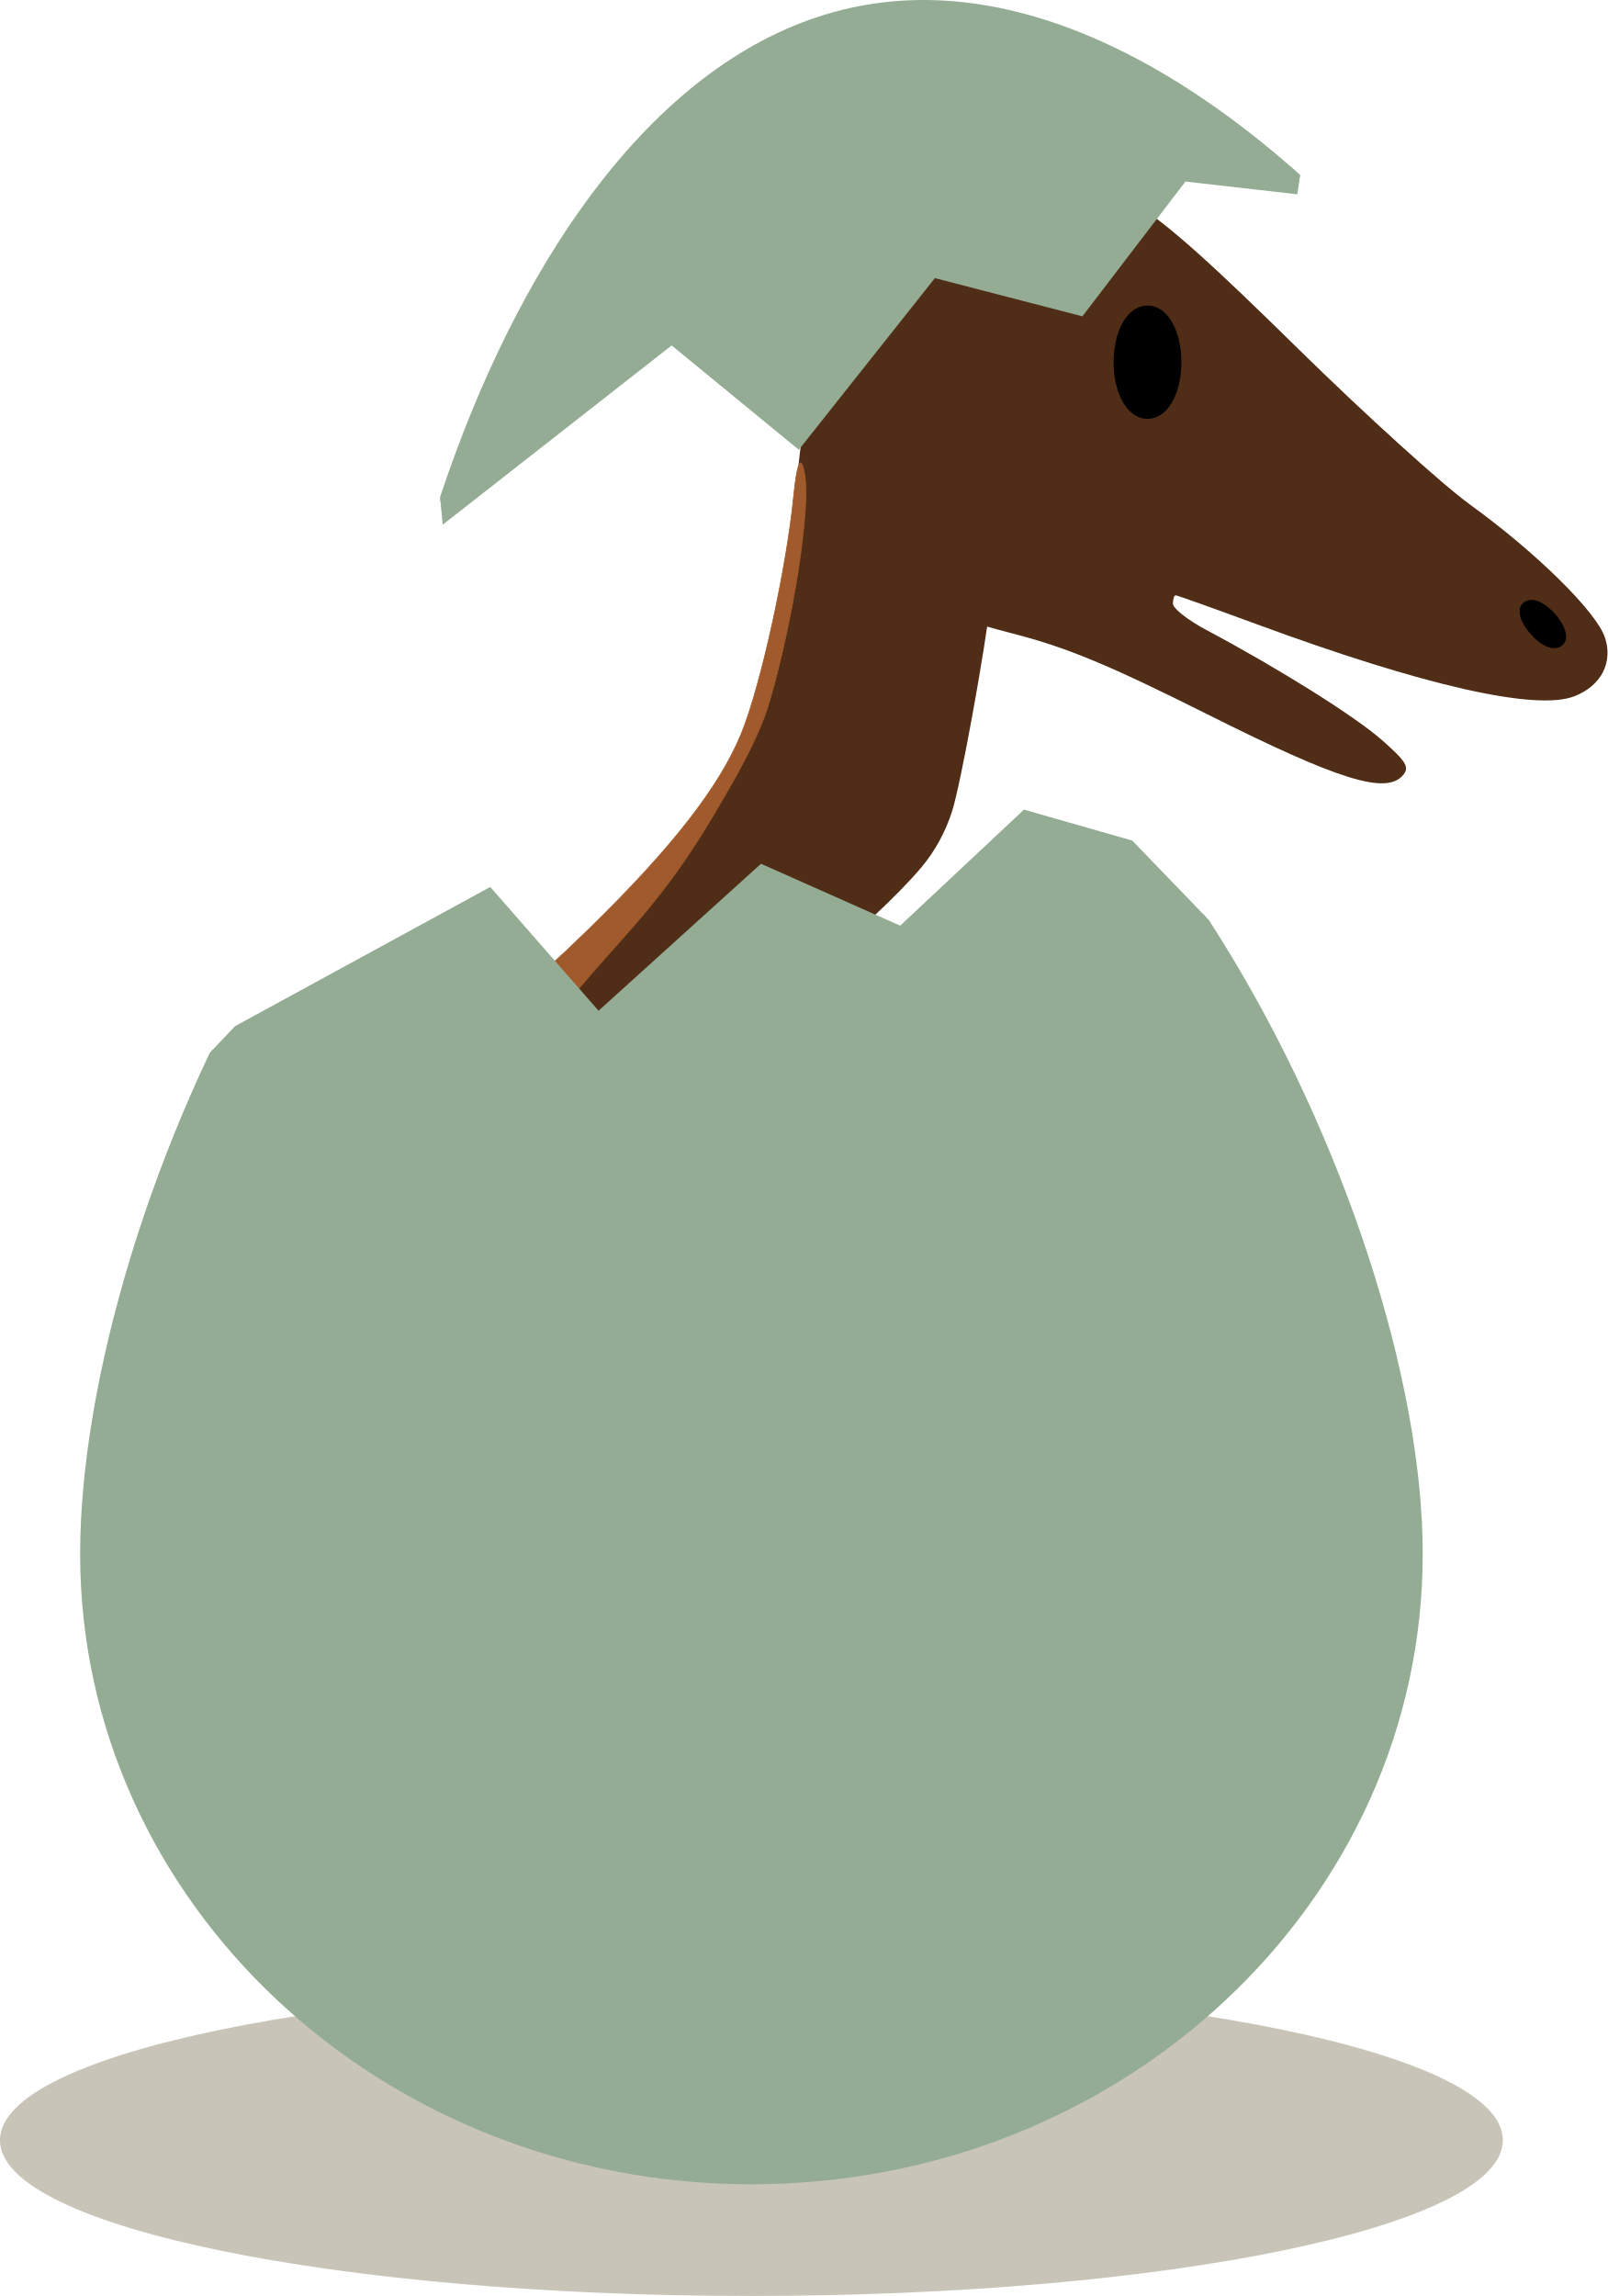
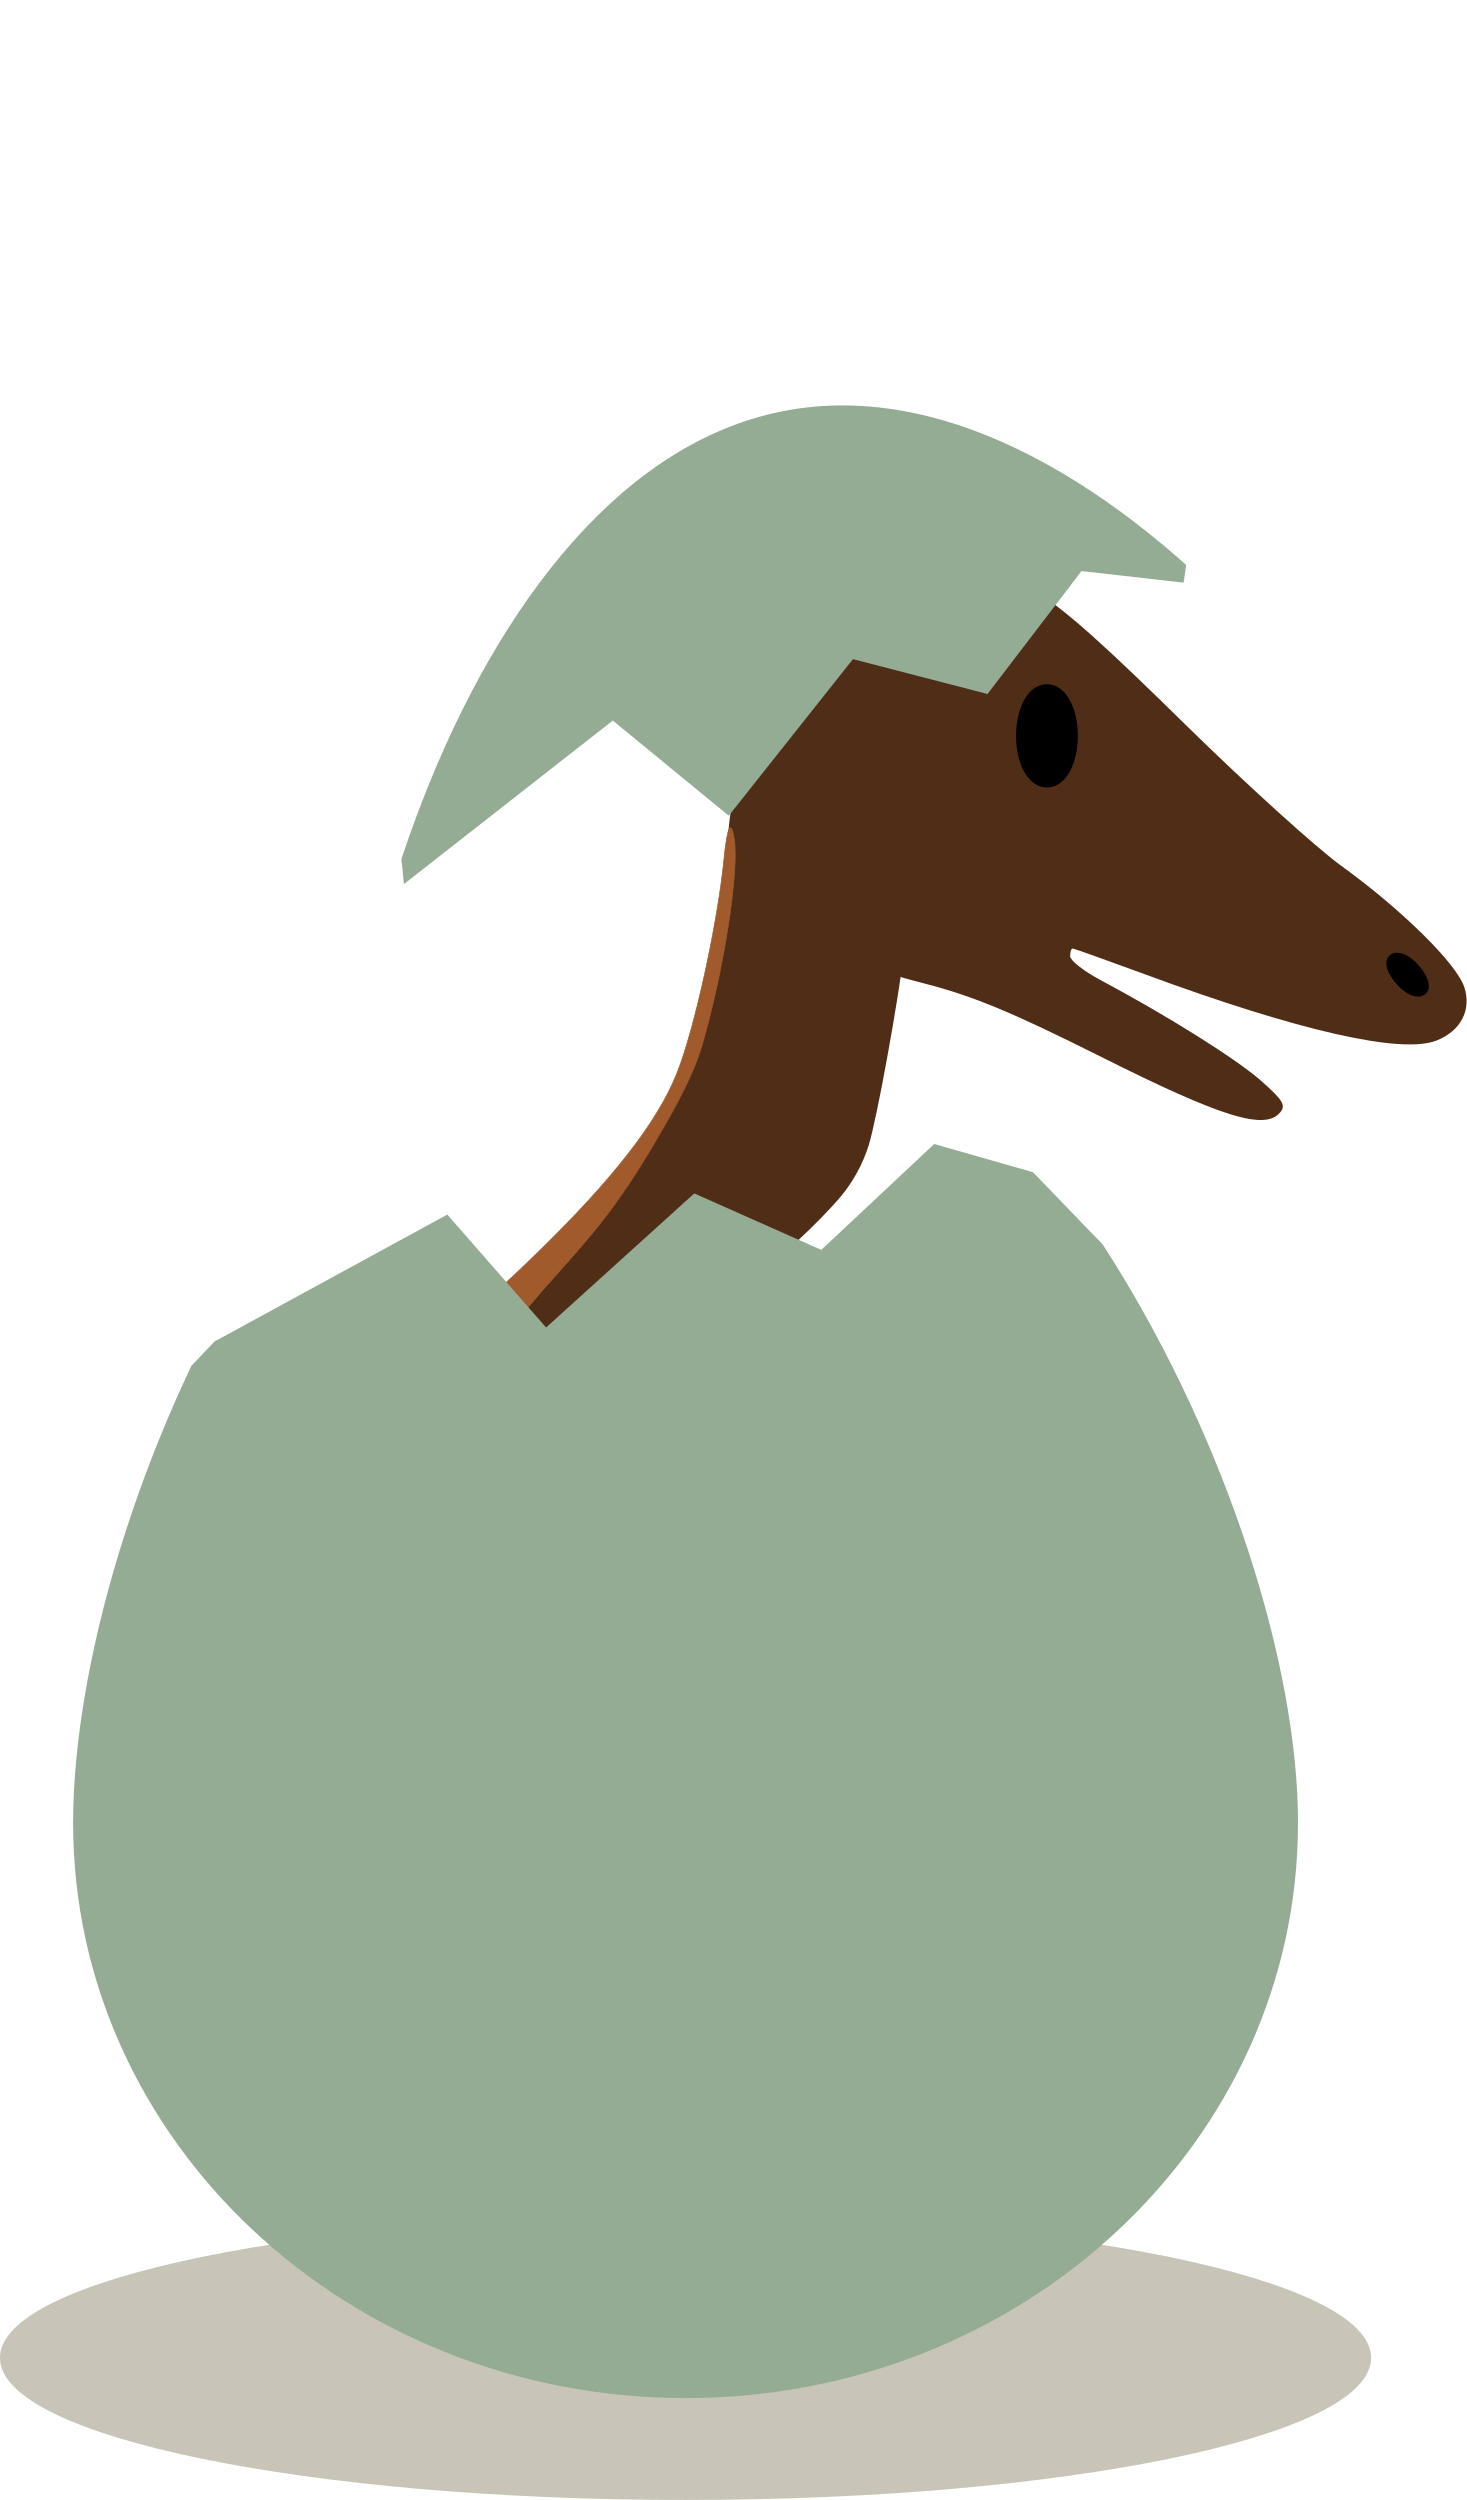
- <svg xmlns="http://www.w3.org/2000/svg" width="36.176mm" height="51.664mm" viewBox="0 0 36.176 51.664" version="1.1" id="svg8">
+ <svg xmlns="http://www.w3.org/2000/svg" width="36.176mm" height="61.664mm" viewBox="0 0 36.176 61.664" version="1.1" id="svg8">
  <defs id="defs2">
    <clipPath clipPathUnits="userSpaceOnUse" id="clipPath1105">
      <path style="fill:none;stroke:#000000;stroke-width:0.265px;stroke-linecap:butt;stroke-linejoin:miter;stroke-opacity:1" d="m 157.225,116.763 5.744,-3.133 2.437,2.785 3.655,-3.307 3.133,1.393 2.785,-2.611 2.437,0.696 3.133,-9.748 -22.455,1.218 z" id="path1107" />
    </clipPath>
    <clipPath clipPathUnits="userSpaceOnUse" id="clipPath1109">
      <path style="fill:none;stroke:#000000;stroke-width:0.265px;stroke-linecap:butt;stroke-linejoin:miter;stroke-opacity:1" d="m 110.881,93.166 5.744,-3.133 2.437,2.785 3.655,-3.307 3.133,1.393 2.785,-2.611 2.437,0.696 6.154,6.381 1.593,5.559 -0.088,6.859 -5.573,12.019 -20.867,0.275 -6.089,-11.685 -1.588,-8.616 z" id="path1111" />
    </clipPath>
    <clipPath clipPathUnits="userSpaceOnUse" id="clipPath1115">
      <rect style="opacity:1;fill:#93ac93;fill-opacity:1;stroke:#93ac93;stroke-width:0.05;stroke-miterlimit:9.793;stroke-dasharray:none;stroke-opacity:1" id="rect1117" width="30.114" height="40.21" x="-85.658" y="83.593" rx="0.8" ry="0.8" transform="scale(-1,1)" />
    </clipPath>
  </defs>
-   <g id="layer1" transform="translate(-103.8518,-69.37864)">
+   <g id="layer1" transform="translate(-103.8518,-59.37864)">
    <ellipse style="opacity:1;fill:#c8c4b7;fill-opacity:1;stroke:#c8c4b7;stroke-width:0.05;stroke-miterlimit:9.793;stroke-dasharray:none;stroke-opacity:1" id="path1119" cx="120.761" cy="117.536" rx="16.885" ry="3.481" />
    <g id="g1085" transform="matrix(-1,0,0,1,195.6688,-16.18832)" clip-path="url(#clipPath1115)">
      <g transform="translate(-10.27371,7.74047)" id="g1489">
        <ellipse style="opacity:1;fill:#37c837;fill-opacity:1;stroke:none;stroke-width:0.5;stroke-miterlimit:9.793;stroke-dasharray:none" id="path3056-3" cx="-55.946" cy="103.777" rx="0.627" ry="2.053" transform="rotate(-73.77347)" />
        <ellipse style="opacity:1;fill:#37c837;fill-opacity:1;stroke:none;stroke-width:0.5;stroke-miterlimit:9.793;stroke-dasharray:none" id="path3056-7-6" cx="-84.577" cy="78.697" rx="0.627" ry="2.053" transform="rotate(-92.93598)" />
        <path style="fill:none;stroke:#000000;stroke-width:0.265px;stroke-linecap:butt;stroke-linejoin:miter;stroke-opacity:1" d="m 77.338,82.146 c 0,0 1.543,-1.008 2.167,-1.254 0.624,-0.246 1.483,-0.342 1.483,-0.342" id="path3073-7" />
        <path style="fill:none;stroke:#000000;stroke-width:0.265px;stroke-linecap:butt;stroke-linejoin:miter;stroke-opacity:1" d="m 78.942,82.219 c 0,0 1.03,-0.373 1.654,-0.434 0.624,-0.061 1.575,0.305 1.575,0.305" id="path3073-5-5" />
      </g>
      <path id="path1539" d="m 60.241,103.006 c -0.147,-0.177 -0.069,-0.305 0.475,-0.784 0.614,-0.54 2.313,-1.606 3.967,-2.487 0.406,-0.217 0.739,-0.479 0.739,-0.583 0,-0.104 -0.028,-0.189 -0.061,-0.189 -0.034,0 -0.841,0.288 -1.794,0.639 -3.778,1.394 -6.311,1.97 -7.179,1.632 -0.602,-0.235 -0.874,-0.756 -0.688,-1.321 0.191,-0.579 1.545,-1.913 3.038,-2.993 0.619,-0.448 2.361,-2.027 3.87,-3.509 3.707,-3.64 4.248,-3.967 6.353,-3.847 1.351,0.078 2.431,0.575 3.442,1.584 1.034,1.032 1.362,1.978 1.298,3.733 -0.058,1.573 -0.254,2.06 -1.285,3.188 -0.874,0.956 -1.442,1.249 -3.402,1.757 -1.217,0.315 -2.154,0.705 -4.365,1.813 -2.969,1.489 -4.032,1.818 -4.407,1.367 z" style="opacity:1;fill:#502d16;fill-opacity:1;stroke:none;stroke-width:0.106;stroke-miterlimit:9.793;stroke-dasharray:none;stroke-opacity:1" />
      <ellipse ry="1.026" rx="0.513" cy="93.717" cx="65.994" id="path3054" style="opacity:1;fill:#000000;fill-opacity:1;stroke:#000000;stroke-width:0.5;stroke-miterlimit:9.793;stroke-dasharray:none" />
      <ellipse transform="matrix(0.8132172,0.5819603,-0.6492696,0.7605583,0,0)" ry="0.462" rx="0.172" cy="47.95" cx="108.495" id="path3052" style="opacity:1;fill:#000000;fill-opacity:1;stroke:#000000;stroke-width:0.372;stroke-miterlimit:9.793;stroke-dasharray:none" />
      <g transform="translate(111.0671,-33.41469)" id="g1553">
        <path style="opacity:1;fill:#502d16;fill-opacity:1;stroke:#502d16;stroke-width:0.304;stroke-miterlimit:9.793;stroke-dasharray:none;stroke-opacity:1" d="m -100.745,622.079 c -3.332,-0.652 -6.052,-1.55 -8.936,-2.953 -2.777,-1.351 -9.503,-6.72 -14.556,-11.622 l -4.054,-3.932 -0.384,-9.036 c -0.489,-11.511 -1.456,-25.627 -2.216,-32.329 -1.333,-11.764 -2.445,-16.144 -5.702,-22.449 -1.947,-3.769 -6.081,-9.343 -7.246,-9.77 -0.976,-0.357 -5.201,-4.273 -7.217,-6.688 -1.106,-1.324 -2.008,-2.986 -2.536,-4.667 -0.743,-2.37 -2.712,-13.171 -3.346,-18.355 l -0.256,-2.09 1.711,-0.461 c 2.703,-0.728 5.479,-2.298 7.652,-4.329 2.165,-2.023 5.249,-6.136 5.697,-7.597 0.542,-1.768 0.862,-0.84 1.368,3.971 1.087,10.334 3.139,19.747 5.286,24.25 3.541,7.426 16.451,20.438 26.833,27.044 10.888,6.928 19.167,17.143 25.761,31.783 2.166,4.809 5.035,13.461 5.667,17.09 0.947,5.437 -0.332,16.988 -2.399,21.659 -1.251,2.829 -4.171,6.723 -5.98,7.977 -3.81,2.64 -9.577,3.594 -15.148,2.504 z" id="path1541" transform="scale(0.2645833)" />
        <path style="opacity:1;fill:#37c837;fill-opacity:1;stroke:#37c837;stroke-width:0.247;stroke-miterlimit:9.793;stroke-dasharray:none;stroke-opacity:1" d="m -131.97,598.312 c -6.853,-11.21 -9.415,-16.557 -11.587,-24.183 -1.915,-6.724 -2.325,-9.269 -2.497,-15.522 -0.188,-6.798 0.146,-9.014 1.988,-13.203 2.805,-6.379 2.911,-10.933 0.334,-14.312 -1.187,-1.557 -0.292,-1.33 1.22,0.309 3.183,3.451 6.955,10.074 8.592,15.088 2.246,6.882 3.669,19.848 4.938,45.014 0.287,5.691 0.474,10.765 0.416,11.274 -0.091,0.798 -0.565,0.177 -3.403,-4.465 z" id="path1549" transform="scale(0.2645833)" />
      </g>
      <path id="path2232" d="m 90.01,125.12 c -0.306,-0.333 -1.279,-1.189 -2.162,-1.903 -1.302,-1.054 -1.815,-1.538 -2.719,-2.563 -0.612,-0.695 -2.164,-2.306 -3.449,-3.579 l -2.335,-2.315 0.394,-0.593 c 0.514,-0.772 0.963,-1.671 1.14,-2.28 0.166,-0.57 0.121,-0.951 -0.186,-1.572 -0.247,-0.501 -1.521,-2.11 -2.75,-3.474 -1.087,-1.206 -1.659,-2.003 -2.535,-3.535 -0.487,-0.851 -0.76,-1.442 -0.918,-1.989 -0.526,-1.815 -0.905,-4.246 -0.786,-5.042 0.077,-0.513 0.175,-0.34 0.252,0.444 0.16,1.635 0.741,4.28 1.176,5.347 0.49,1.205 1.584,2.605 3.47,4.44 1.332,1.296 2.214,2.02 3.641,2.991 1.372,0.933 2.13,1.555 3.019,2.478 2.196,2.279 4.007,5.588 5.123,9.36 0.34,1.15 0.418,1.821 0.351,3.024 -0.033,0.593 -0.085,1.143 -0.115,1.222 -0.043,0.114 -0.173,0.016 -0.611,-0.461 z" style="opacity:1;fill:#a05a2c;fill-opacity:1;stroke:#a05a2c;stroke-width:0.016;stroke-miterlimit:9.793;stroke-dasharray:none;stroke-opacity:1" />
    </g>
    <path style="opacity:1;fill:#ffe680;fill-opacity:1;stroke:#502d16;stroke-width:0.215;stroke-miterlimit:9.793;stroke-dasharray:none;stroke-opacity:1" d="" id="path2121" transform="scale(0.2645833)" />
    <path style="opacity:1;fill:#93ac93;fill-opacity:1;stroke:#93ac93;stroke-width:0.04;stroke-miterlimit:9.793;stroke-dasharray:none;stroke-opacity:1" d="m 137.588,105.045 c 0,7.821 -6.754,14.16 -15.086,14.16 -8.332,0 -15.086,-6.34 -15.086,-14.16 0,-7.82 6.49,-21.833 14.822,-21.833 8.332,0 15.351,14.013 15.351,21.833 z" id="path1051" clip-path="url(#clipPath1109)" transform="translate(-1.74068,-0.6962719)" />
    <path style="opacity:1;fill:#93ac93;fill-opacity:1;stroke:#93ac93;stroke-width:0.04;stroke-miterlimit:9.793;stroke-dasharray:none;stroke-opacity:1" d="m 183.932,128.641 c 0,7.821 -6.754,14.16 -15.086,14.16 -8.332,0 -15.086,-6.34 -15.086,-14.16 0,-7.821 6.49,-21.833 14.822,-21.833 8.332,0 15.351,14.013 15.351,21.833 z" id="path1051-6" clip-path="url(#clipPath1105)" transform="rotate(-9.447322,-79.76295,361.6515)" />
  </g>
</svg>
